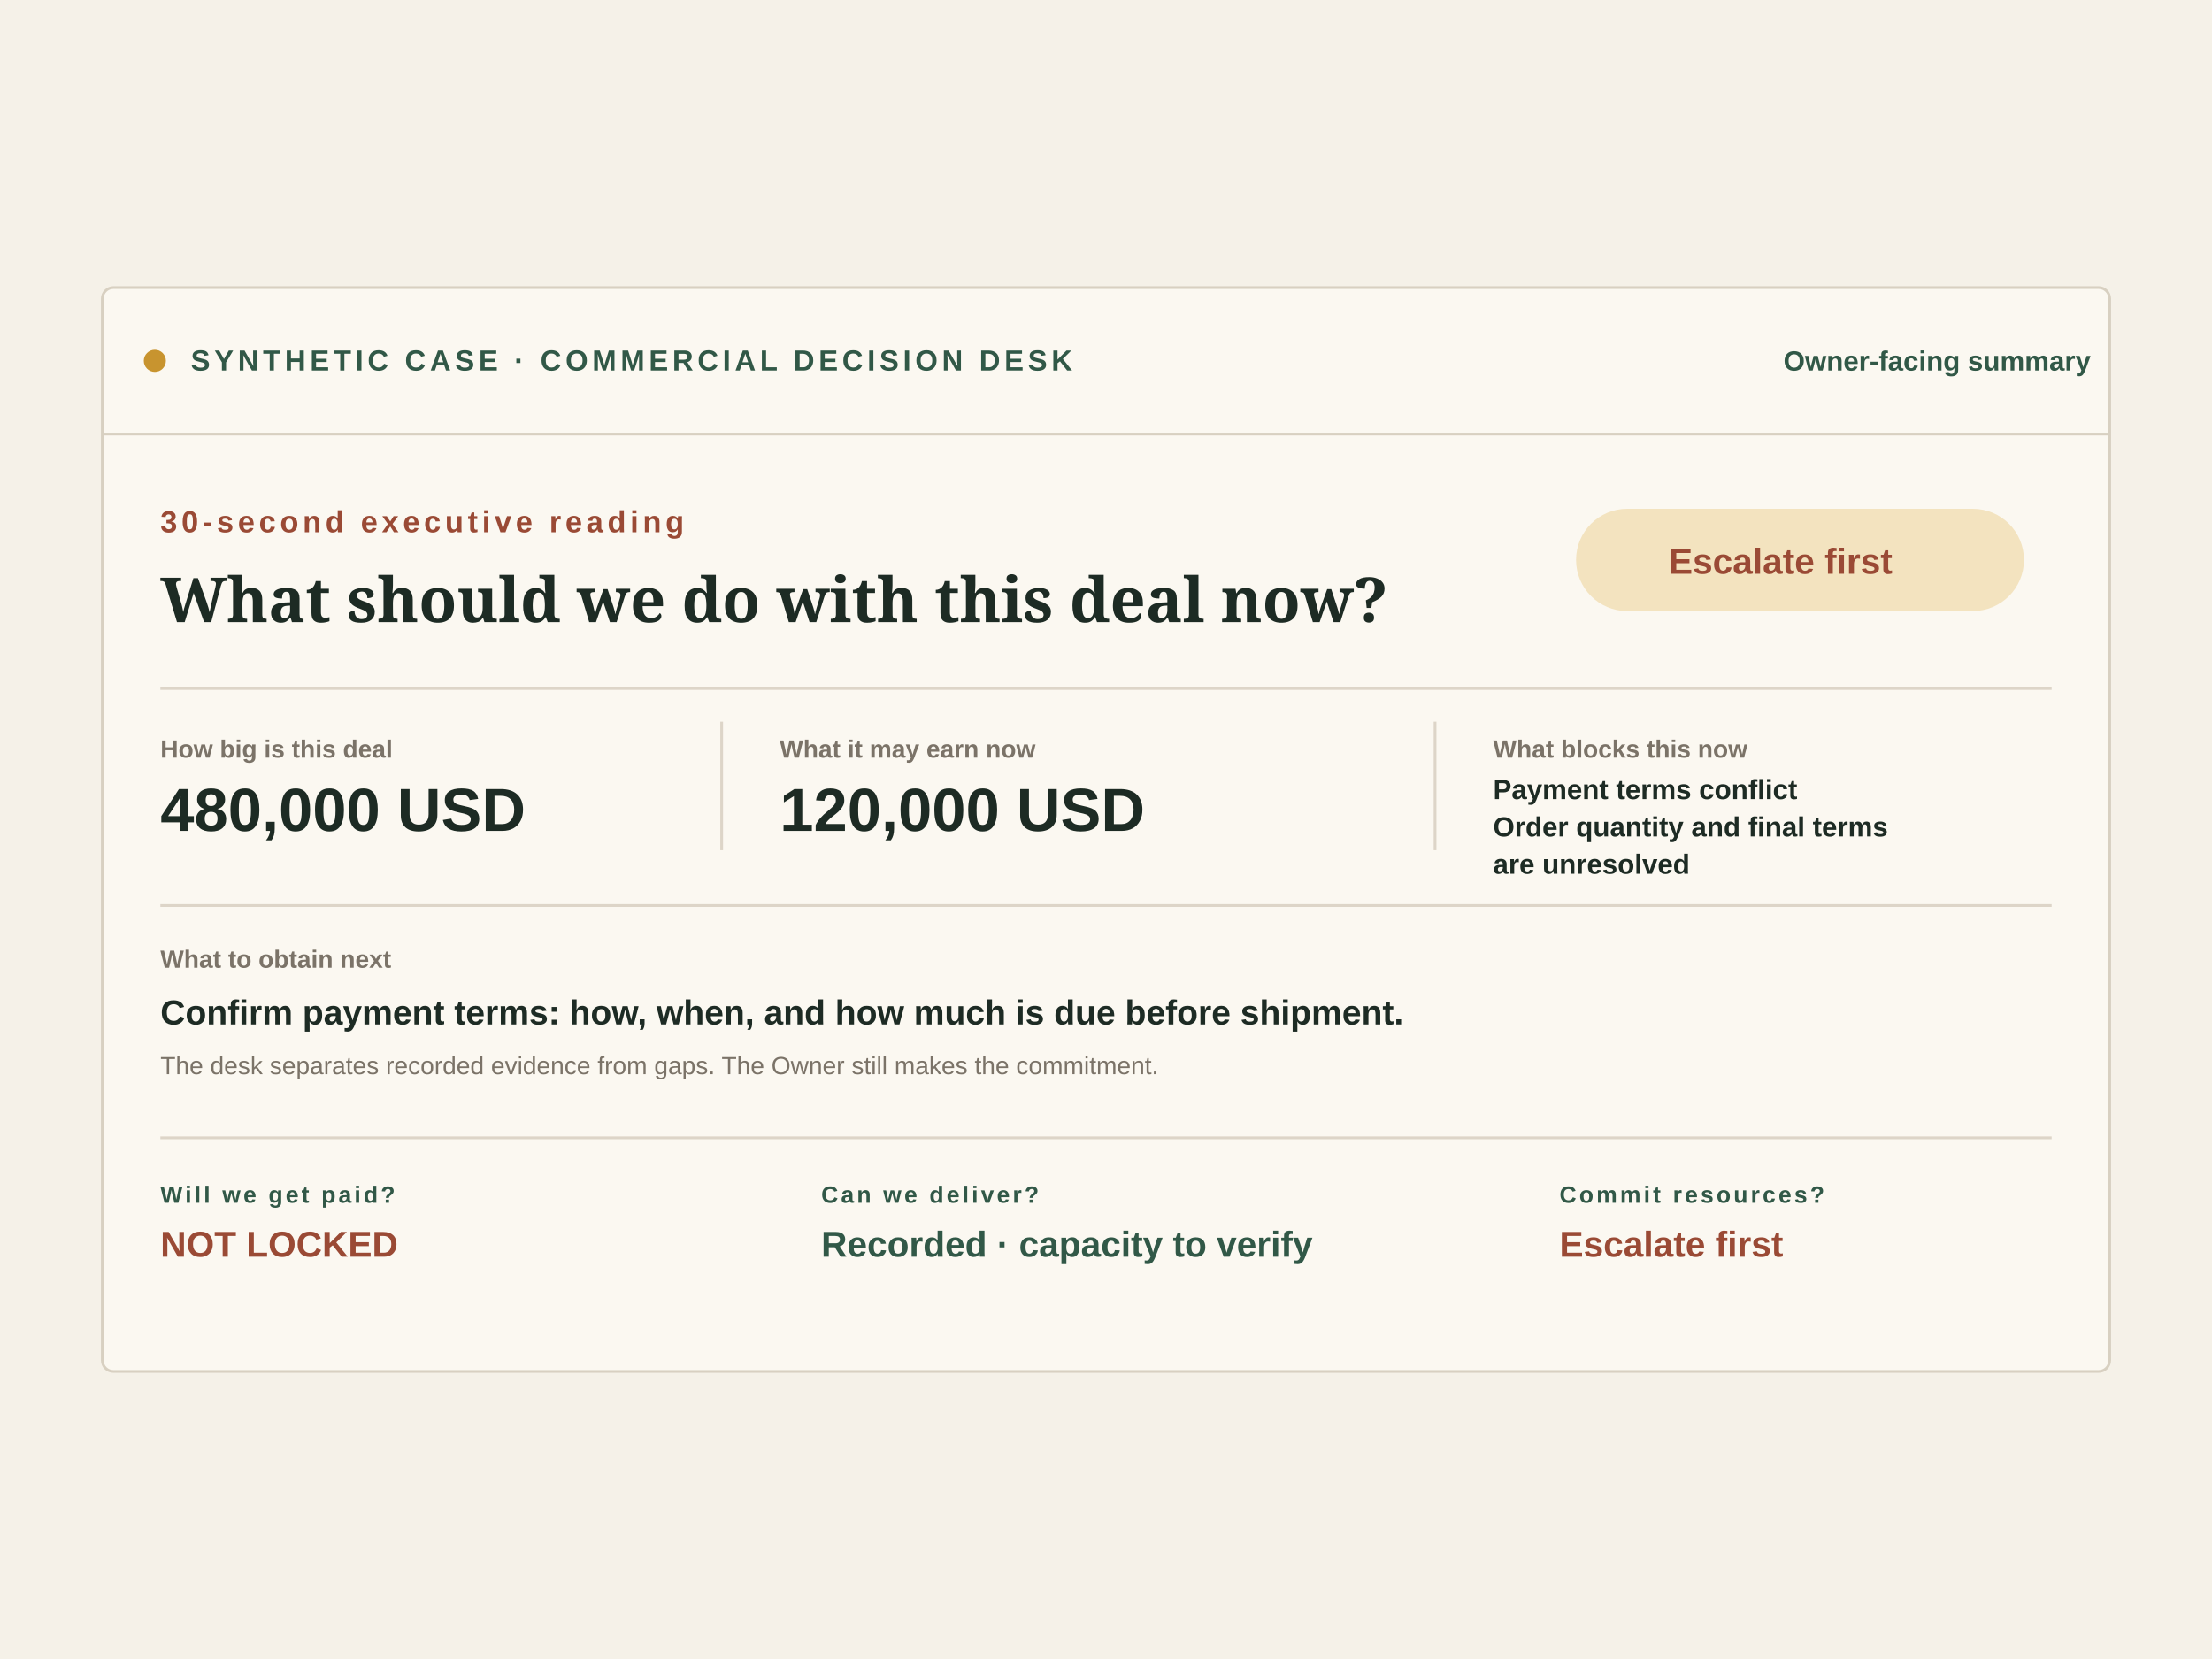
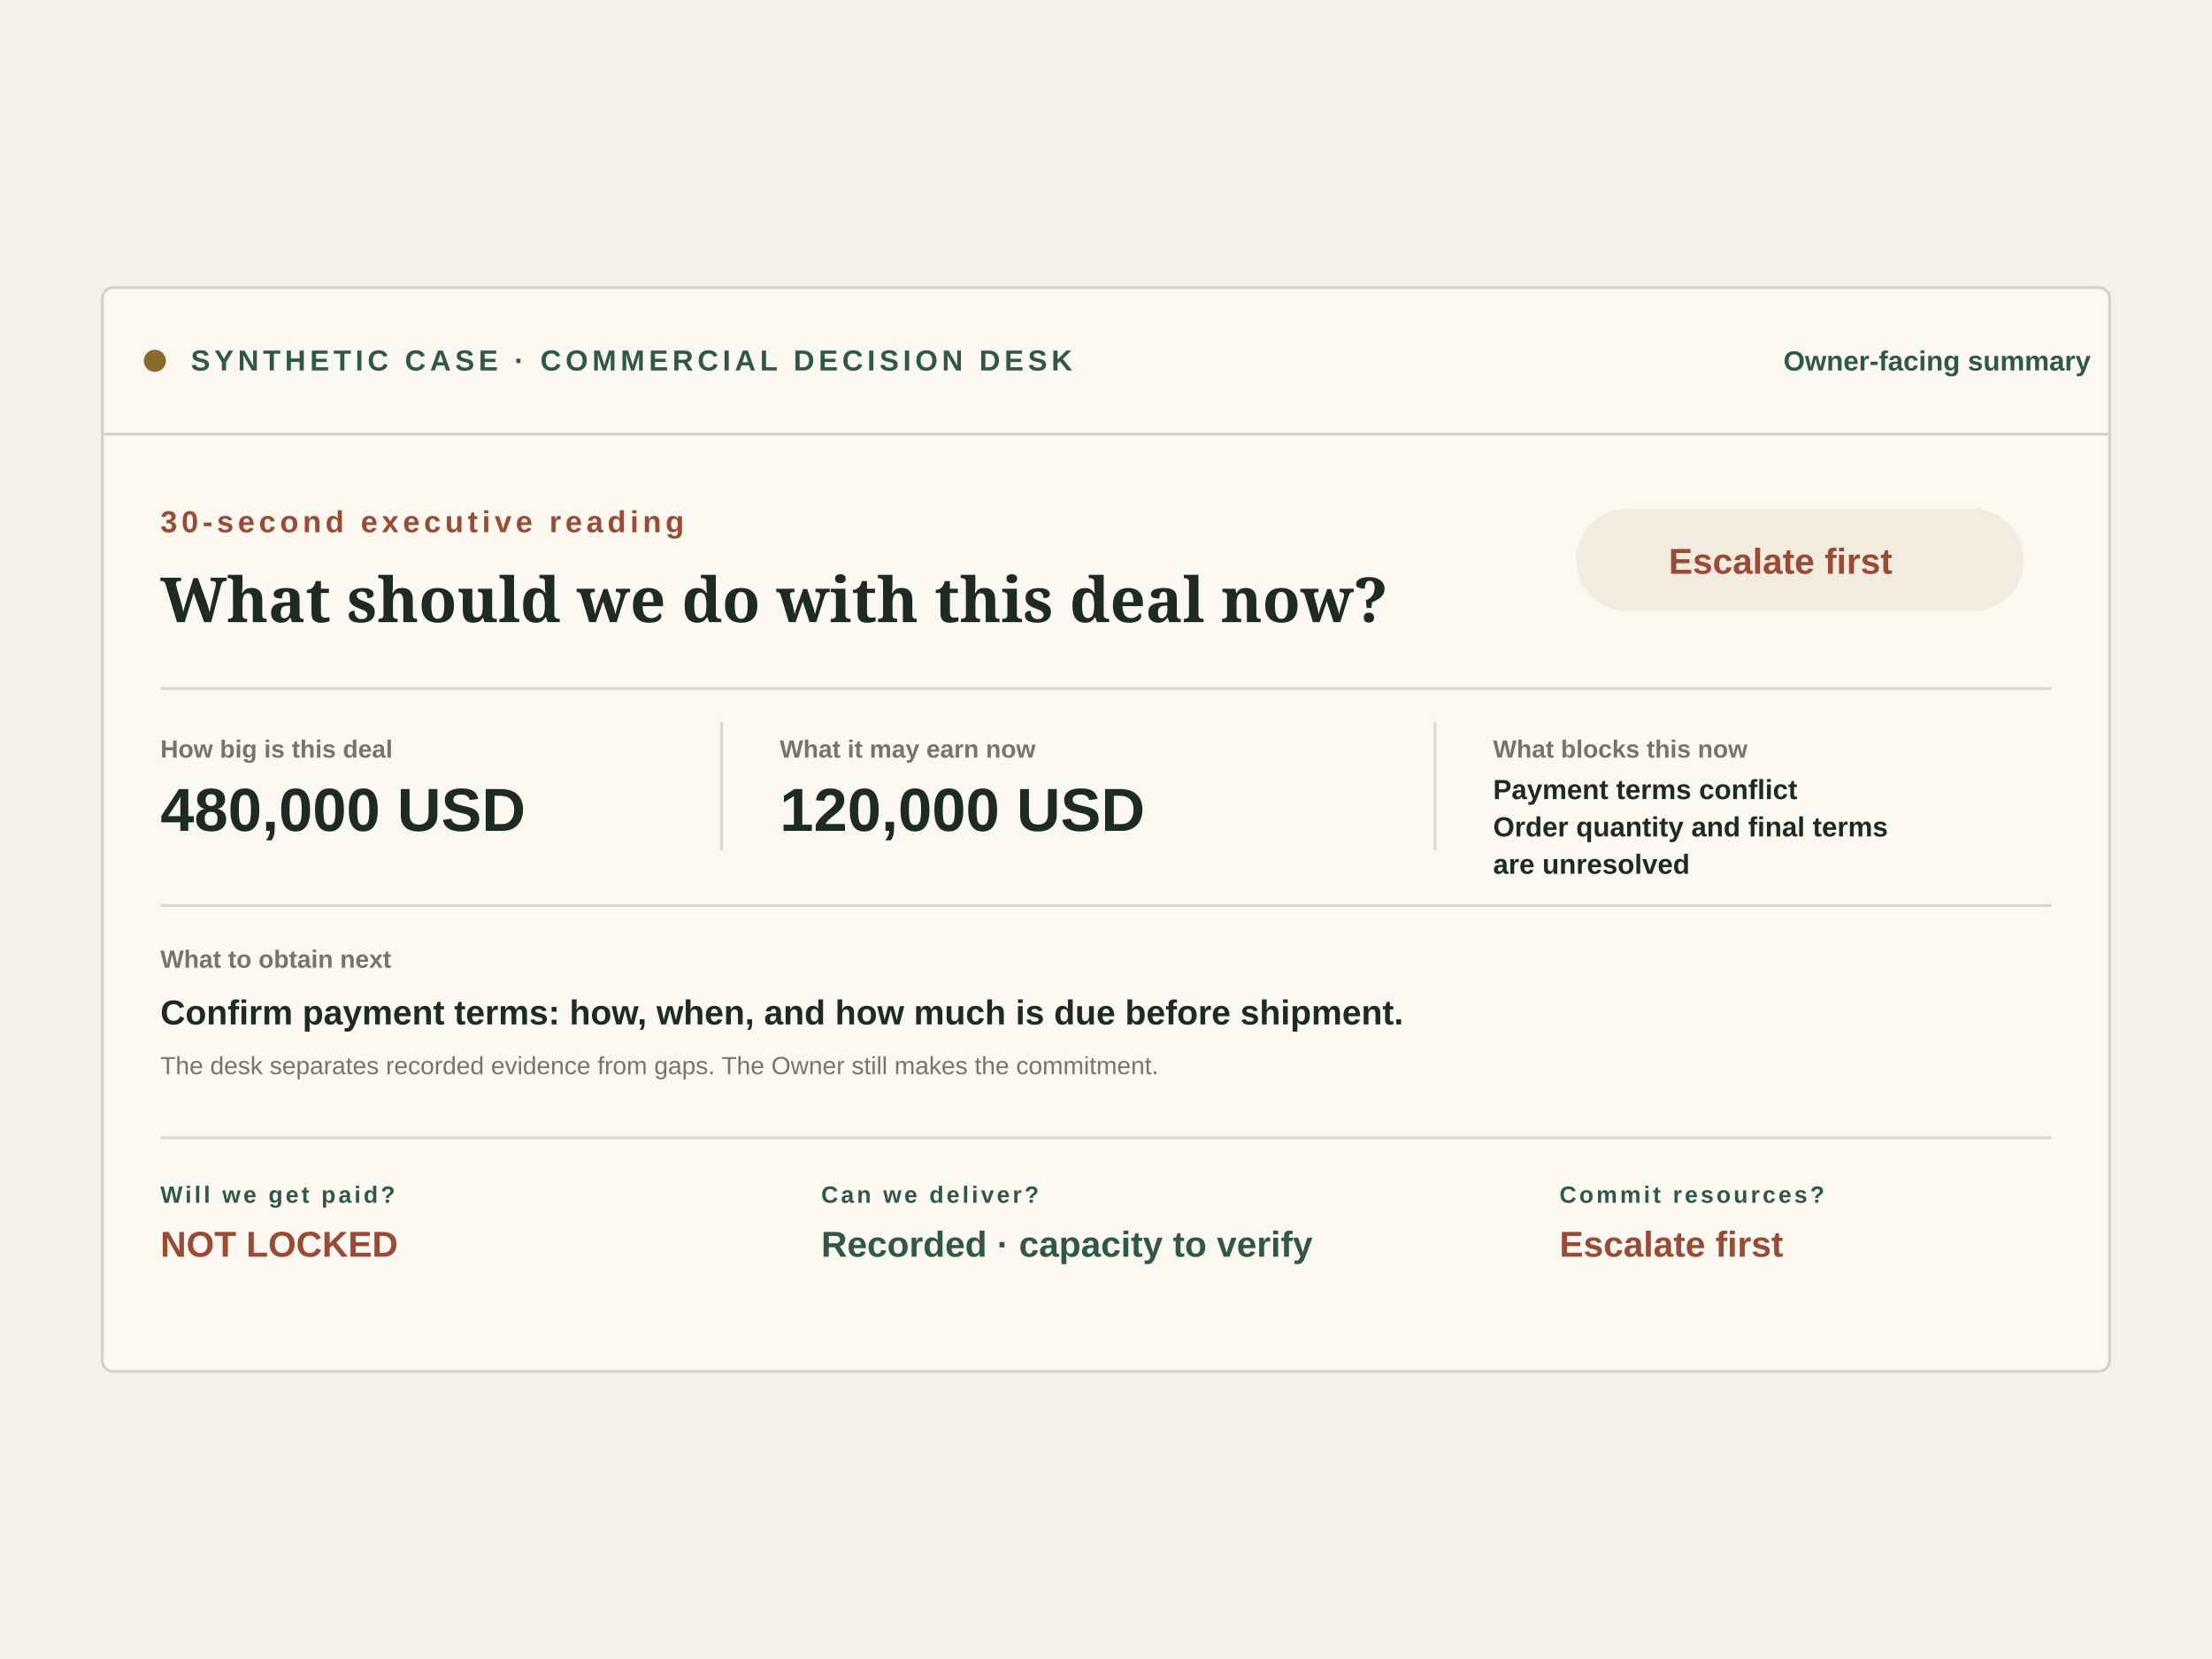
<svg xmlns="http://www.w3.org/2000/svg" viewBox="0 0 1600 1200" role="img" aria-labelledby="title desc">
  <rect width="1600" height="1200" fill="#f5f1e8" />
  <g transform="translate(0 150)">
    <rect x="74" y="58" width="1452" height="784" rx="8" fill="#fbf8f1" stroke="#d8d0c1" stroke-width="2" />
    <path d="M74 164H1526" stroke="#d8d0c1" stroke-width="2" />
-     <circle cx="112" cy="111" r="8" fill="#c8942f" />
+     <circle cx="112" cy="111" r="8" fill="#8A6A2B" />
    <text x="138" y="118" fill="#315847" font-family="Arial, sans-serif" font-size="21" font-weight="700" letter-spacing="3">SYNTHETIC CASE · COMMERCIAL DECISION DESK</text>
    <text x="1290" y="118" fill="#315847" font-family="Arial, sans-serif" font-size="20" font-weight="700">Owner-facing summary</text>
    <text x="116" y="235" fill="#9a4a35" font-family="Arial, sans-serif" font-size="22" font-weight="700" letter-spacing="3">30-second executive reading</text>
    <text x="116" y="300" fill="#1d2b24" font-family="Georgia, serif" font-size="45" font-weight="700">What should we do with this deal now?</text>
-     <rect x="1140" y="218" width="324" height="74" rx="37" fill="#f3e3bf" />
+     <rect x="1140" y="218" width="324" height="74" rx="37" fill="#F1EBE0" />
    <text x="1207" y="265" fill="#9a4a35" font-family="Arial, sans-serif" font-size="26" font-weight="700">Escalate first</text>
    <path d="M116 348H1484" stroke="#ddd5c8" stroke-width="2" />
    <text x="116" y="398" fill="#7b7368" font-family="Arial, sans-serif" font-size="18" font-weight="700">How big is this deal</text>
    <text x="116" y="451" fill="#1d2b24" font-family="Arial, sans-serif" font-size="44" font-weight="700">480,000 USD</text>
    <path d="M522 372V465" stroke="#ddd5c8" stroke-width="2" />
    <text x="564" y="398" fill="#7b7368" font-family="Arial, sans-serif" font-size="18" font-weight="700">What it may earn now</text>
    <text x="564" y="451" fill="#1d2b24" font-family="Arial, sans-serif" font-size="44" font-weight="700">120,000 USD</text>
    <path d="M1038 372V465" stroke="#ddd5c8" stroke-width="2" />
    <text x="1080" y="398" fill="#7b7368" font-family="Arial, sans-serif" font-size="18" font-weight="700">What blocks this now</text>
    <text x="1080" y="428" fill="#1d2b24" font-family="Arial, sans-serif" font-size="20" font-weight="700">Payment terms conflict</text>
    <text x="1080" y="455" fill="#1d2b24" font-family="Arial, sans-serif" font-size="20" font-weight="700">Order quantity and final terms</text>
    <text x="1080" y="482" fill="#1d2b24" font-family="Arial, sans-serif" font-size="20" font-weight="700">are unresolved</text>
    <path d="M116 505H1484" stroke="#ddd5c8" stroke-width="2" />
    <text x="116" y="550" fill="#7b7368" font-family="Arial, sans-serif" font-size="18" font-weight="700">What to obtain next</text>
    <text x="116" y="591" fill="#1d2b24" font-family="Arial, sans-serif" font-size="25" font-weight="700">Confirm payment terms: how, when, and how much is due before shipment.</text>
    <text x="116" y="627" fill="#7b7368" font-family="Arial, sans-serif" font-size="18">The desk separates recorded evidence from gaps. The Owner still makes the commitment.</text>
    <path d="M116 673H1484" stroke="#ddd5c8" stroke-width="2" />
    <g font-family="Arial, sans-serif">
      <text x="116" y="720" fill="#315847" font-size="17" font-weight="700" letter-spacing="2">Will we get paid?</text>
      <text x="116" y="759" fill="#9a4a35" font-size="26" font-weight="700">NOT LOCKED</text>
      <text x="594" y="720" fill="#315847" font-size="17" font-weight="700" letter-spacing="2">Can we deliver?</text>
      <text x="594" y="759" fill="#315847" font-size="26" font-weight="700">Recorded · capacity to verify</text>
      <text x="1128" y="720" fill="#315847" font-size="17" font-weight="700" letter-spacing="2">Commit resources?</text>
      <text x="1128" y="759" fill="#9a4a35" font-size="26" font-weight="700">Escalate first</text>
    </g>
  </g>
</svg>
